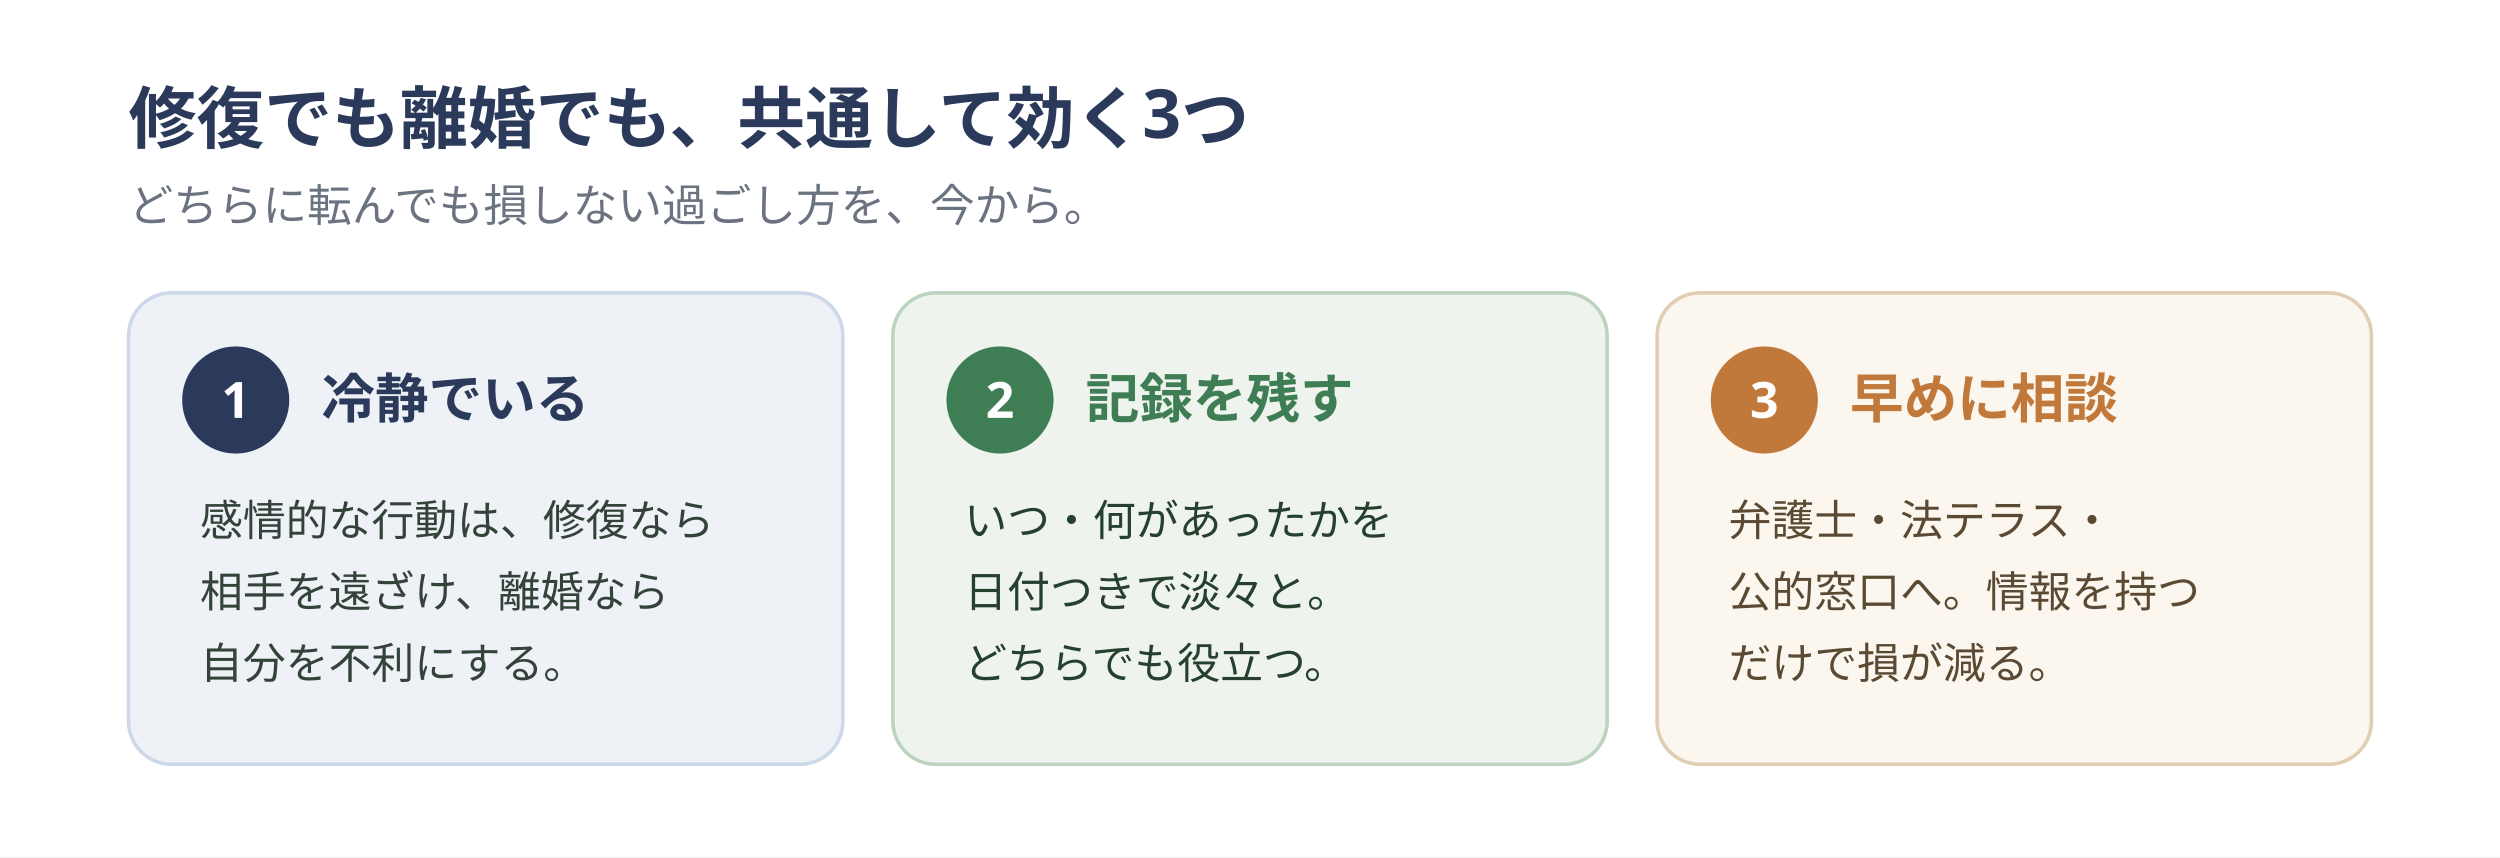
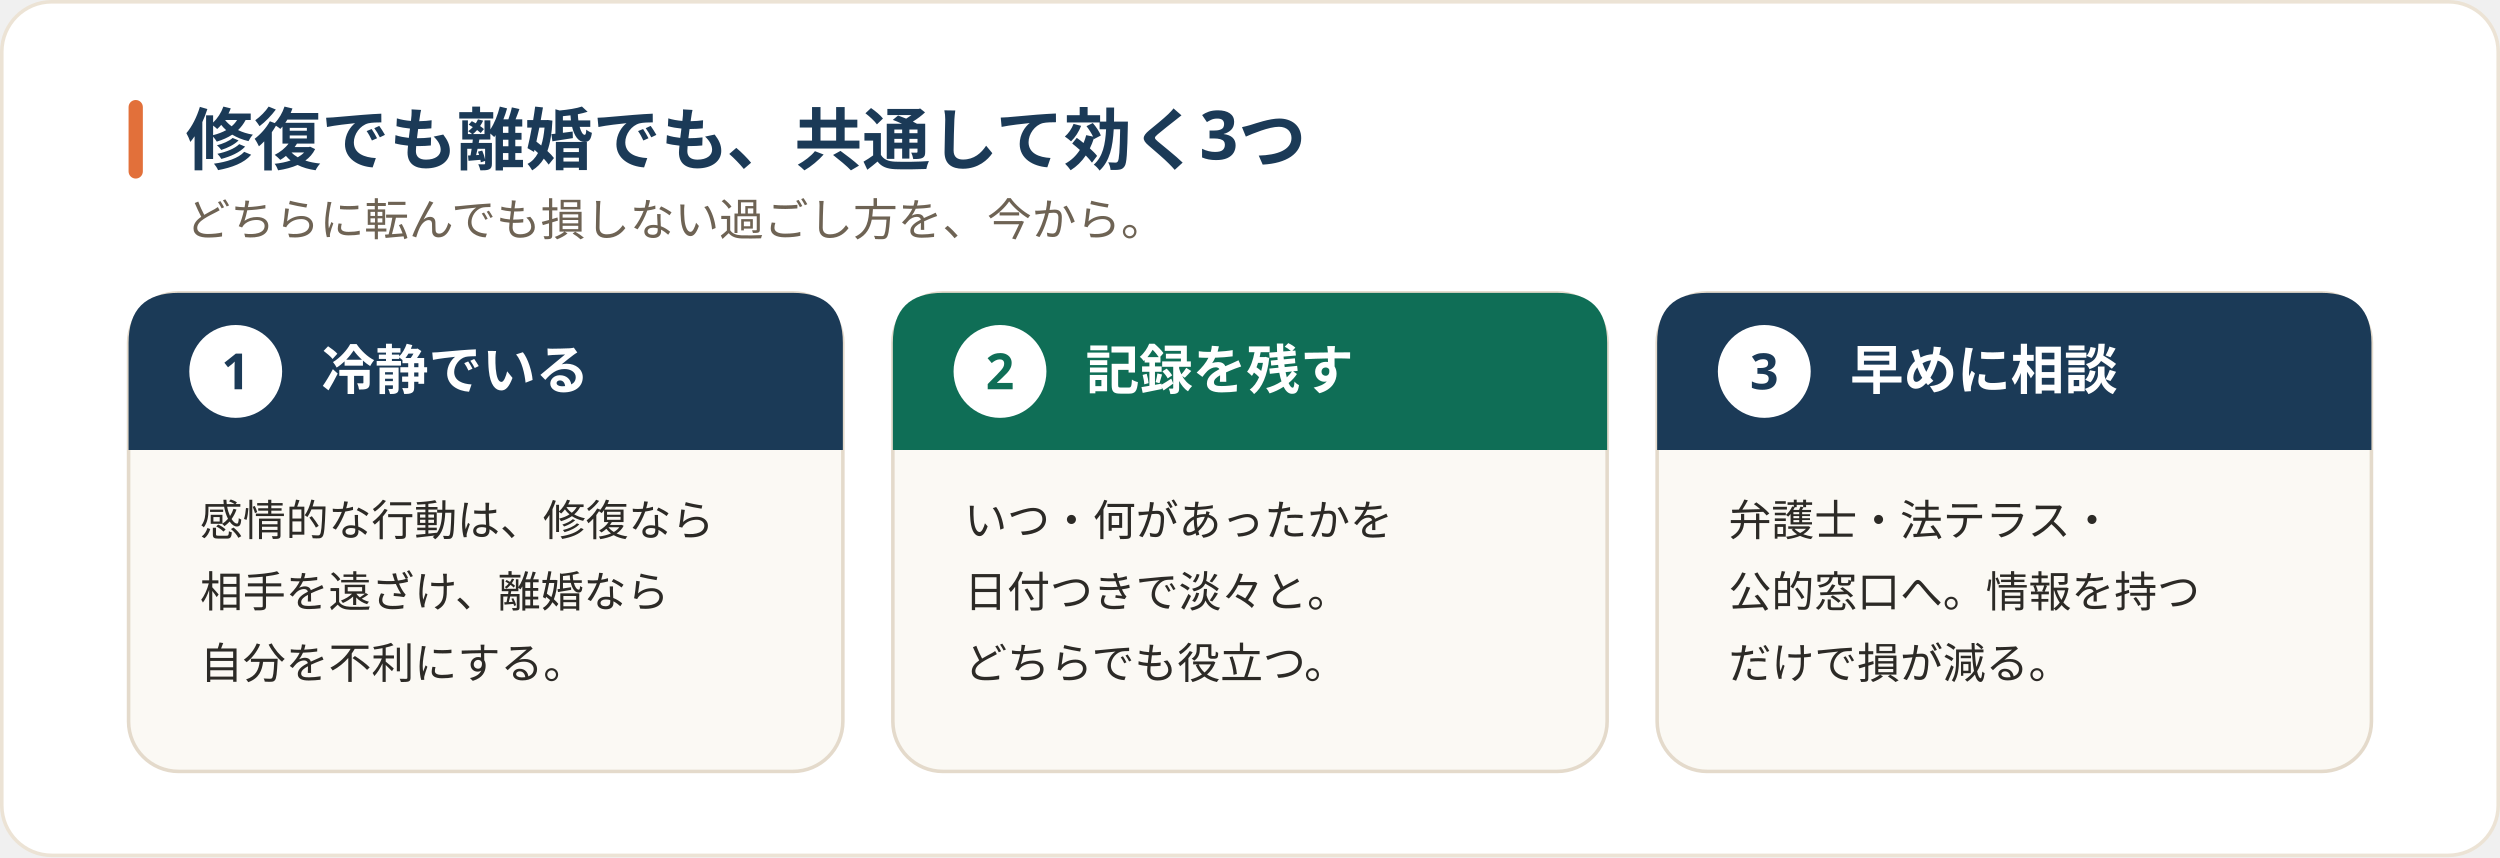
- <svg xmlns="http://www.w3.org/2000/svg" viewBox="0 0 700 240" role="img" aria-labelledby="t" font-family="'Noto Sans JP','Hiragino Kaku Gothic ProN',sans-serif">
-   <rect width="700" height="240" fill="#ffffff" />
-   <text x="36" y="40" font-size="19" font-weight="700" fill="#2b3a5b">修復でも離婚でも、共通して効く3つ</text>
-   <text x="36" y="62" font-size="12.5" fill="#6b7280">どちらに転んでも損しない過ごし方を、今から。</text>
-   <rect x="36" y="82" width="200" height="132" rx="12" fill="#eef1f6" stroke="#cdd8ea" />
-   <circle cx="66" cy="112" r="15" fill="#2b3a5b" />
-   <text x="66" y="117" font-size="14" font-weight="700" fill="#fff" text-anchor="middle">1</text>
-   <text x="90" y="117" font-size="15" font-weight="700" fill="#2b3a5b">冷静でいる</text>
-   <text x="56" y="150" font-size="12" fill="#33433a">感情的な行動は、修復なら</text>
-   <text x="56" y="170" font-size="12" fill="#33433a">相手を遠ざけ、離婚なら</text>
-   <text x="56" y="190" font-size="12" fill="#33433a">自分を不利にする。</text>
-   <rect x="250" y="82" width="200" height="132" rx="12" fill="#eef3ee" stroke="#bcd3bf" />
-   <circle cx="280" cy="112" r="15" fill="#3f7d54" />
-   <text x="280" y="117" font-size="14" font-weight="700" fill="#fff" text-anchor="middle">2</text>
-   <text x="304" y="117" font-size="15" font-weight="700" fill="#3f7d54">記録を残す</text>
-   <text x="270" y="150" font-size="12" fill="#26402e">いつ・何があったかを</text>
-   <text x="270" y="170" font-size="12" fill="#26402e">日付つきで淡々と。</text>
-   <text x="270" y="190" font-size="12" fill="#26402e">どちらでも役立つ。</text>
-   <rect x="464" y="82" width="200" height="132" rx="12" fill="#fbf6ee" stroke="#e0cdb2" />
-   <circle cx="494" cy="112" r="15" fill="#c0793a" />
-   <text x="494" y="117" font-size="14" font-weight="700" fill="#fff" text-anchor="middle">3</text>
-   <text x="518" y="117" font-size="15" font-weight="700" fill="#c0793a">早めに相談</text>
-   <text x="484" y="150" font-size="12" fill="#5b4a33">弁護士・法テラス・</text>
-   <text x="484" y="170" font-size="12" fill="#5b4a33">公的窓口へ。情報を持つ</text>
-   <text x="484" y="190" font-size="12" fill="#5b4a33">だけで損が減る。</text>
+ <svg xmlns="http://www.w3.org/2000/svg" viewBox="0 0 700 240" role="img" aria-labelledby="t" font-family="'Zen Kaku Gothic New','Noto Sans JP','Hiragino Kaku Gothic ProN',sans-serif">
+   <rect x="0.5" y="0.5" width="699" height="239" rx="14" fill="#FFFFFF" stroke="#ECE3D5" />
+   <rect x="36" y="28" width="4" height="22" rx="2" fill="#E2703A" />
+   <text x="52" y="46" font-size="19" font-weight="800" fill="#1B3A57">修復でも離婚でも、共通して効く3つ</text>
+   <text x="52" y="66" font-size="12.5" fill="#6E6354">どちらに転んでも損しない過ごし方を、今から。</text>
+   <rect x="36" y="82" width="200" height="134" rx="14" fill="#FBF9F4" stroke="#E4DACB" />
+   <path d="M36 126 V96 Q36 82 50 82 H222 Q236 82 236 96 V126 Z" fill="#1B3A57" />
+   <circle cx="66" cy="104" r="13" fill="#FFFFFF" />
+   <text x="66" y="109" font-size="14" font-weight="700" fill="#1B3A57" text-anchor="middle">1</text>
+   <text x="90" y="109" font-size="15" font-weight="700" fill="#FFFFFF">冷静でいる</text>
+   <text x="56" y="150" font-size="12" fill="#2C2A26">感情的な行動は、修復なら</text>
+   <text x="56" y="170" font-size="12" fill="#2C2A26">相手を遠ざけ、離婚なら</text>
+   <text x="56" y="190" font-size="12" fill="#2C2A26">自分を不利にする。</text>
+   <rect x="250" y="82" width="200" height="134" rx="14" fill="#FBF9F4" stroke="#E4DACB" />
+   <path d="M250 126 V96 Q250 82 264 82 H436 Q450 82 450 96 V126 Z" fill="#0F6E56" />
+   <circle cx="280" cy="104" r="13" fill="#FFFFFF" />
+   <text x="280" y="109" font-size="14" font-weight="700" fill="#0F6E56" text-anchor="middle">2</text>
+   <text x="304" y="109" font-size="15" font-weight="700" fill="#FFFFFF">記録を残す</text>
+   <text x="270" y="150" font-size="12" fill="#2C2A26">いつ・何があったかを</text>
+   <text x="270" y="170" font-size="12" fill="#2C2A26">日付つきで淡々と。</text>
+   <text x="270" y="190" font-size="12" fill="#2C2A26">どちらでも役立つ。</text>
+   <rect x="464" y="82" width="200" height="134" rx="14" fill="#FBF9F4" stroke="#E4DACB" />
+   <path d="M464 126 V96 Q464 82 478 82 H650 Q664 82 664 96 V126 Z" fill="#1B3A57" />
+   <circle cx="494" cy="104" r="13" fill="#FFFFFF" />
+   <text x="494" y="109" font-size="14" font-weight="700" fill="#1B3A57" text-anchor="middle">3</text>
+   <text x="518" y="109" font-size="15" font-weight="700" fill="#FFFFFF">早めに相談</text>
+   <text x="484" y="150" font-size="12" fill="#2C2A26">弁護士・法テラス・</text>
+   <text x="484" y="170" font-size="12" fill="#2C2A26">公的窓口へ。情報を持つ</text>
+   <text x="484" y="190" font-size="12" fill="#2C2A26">だけで損が減る。</text>
</svg>
